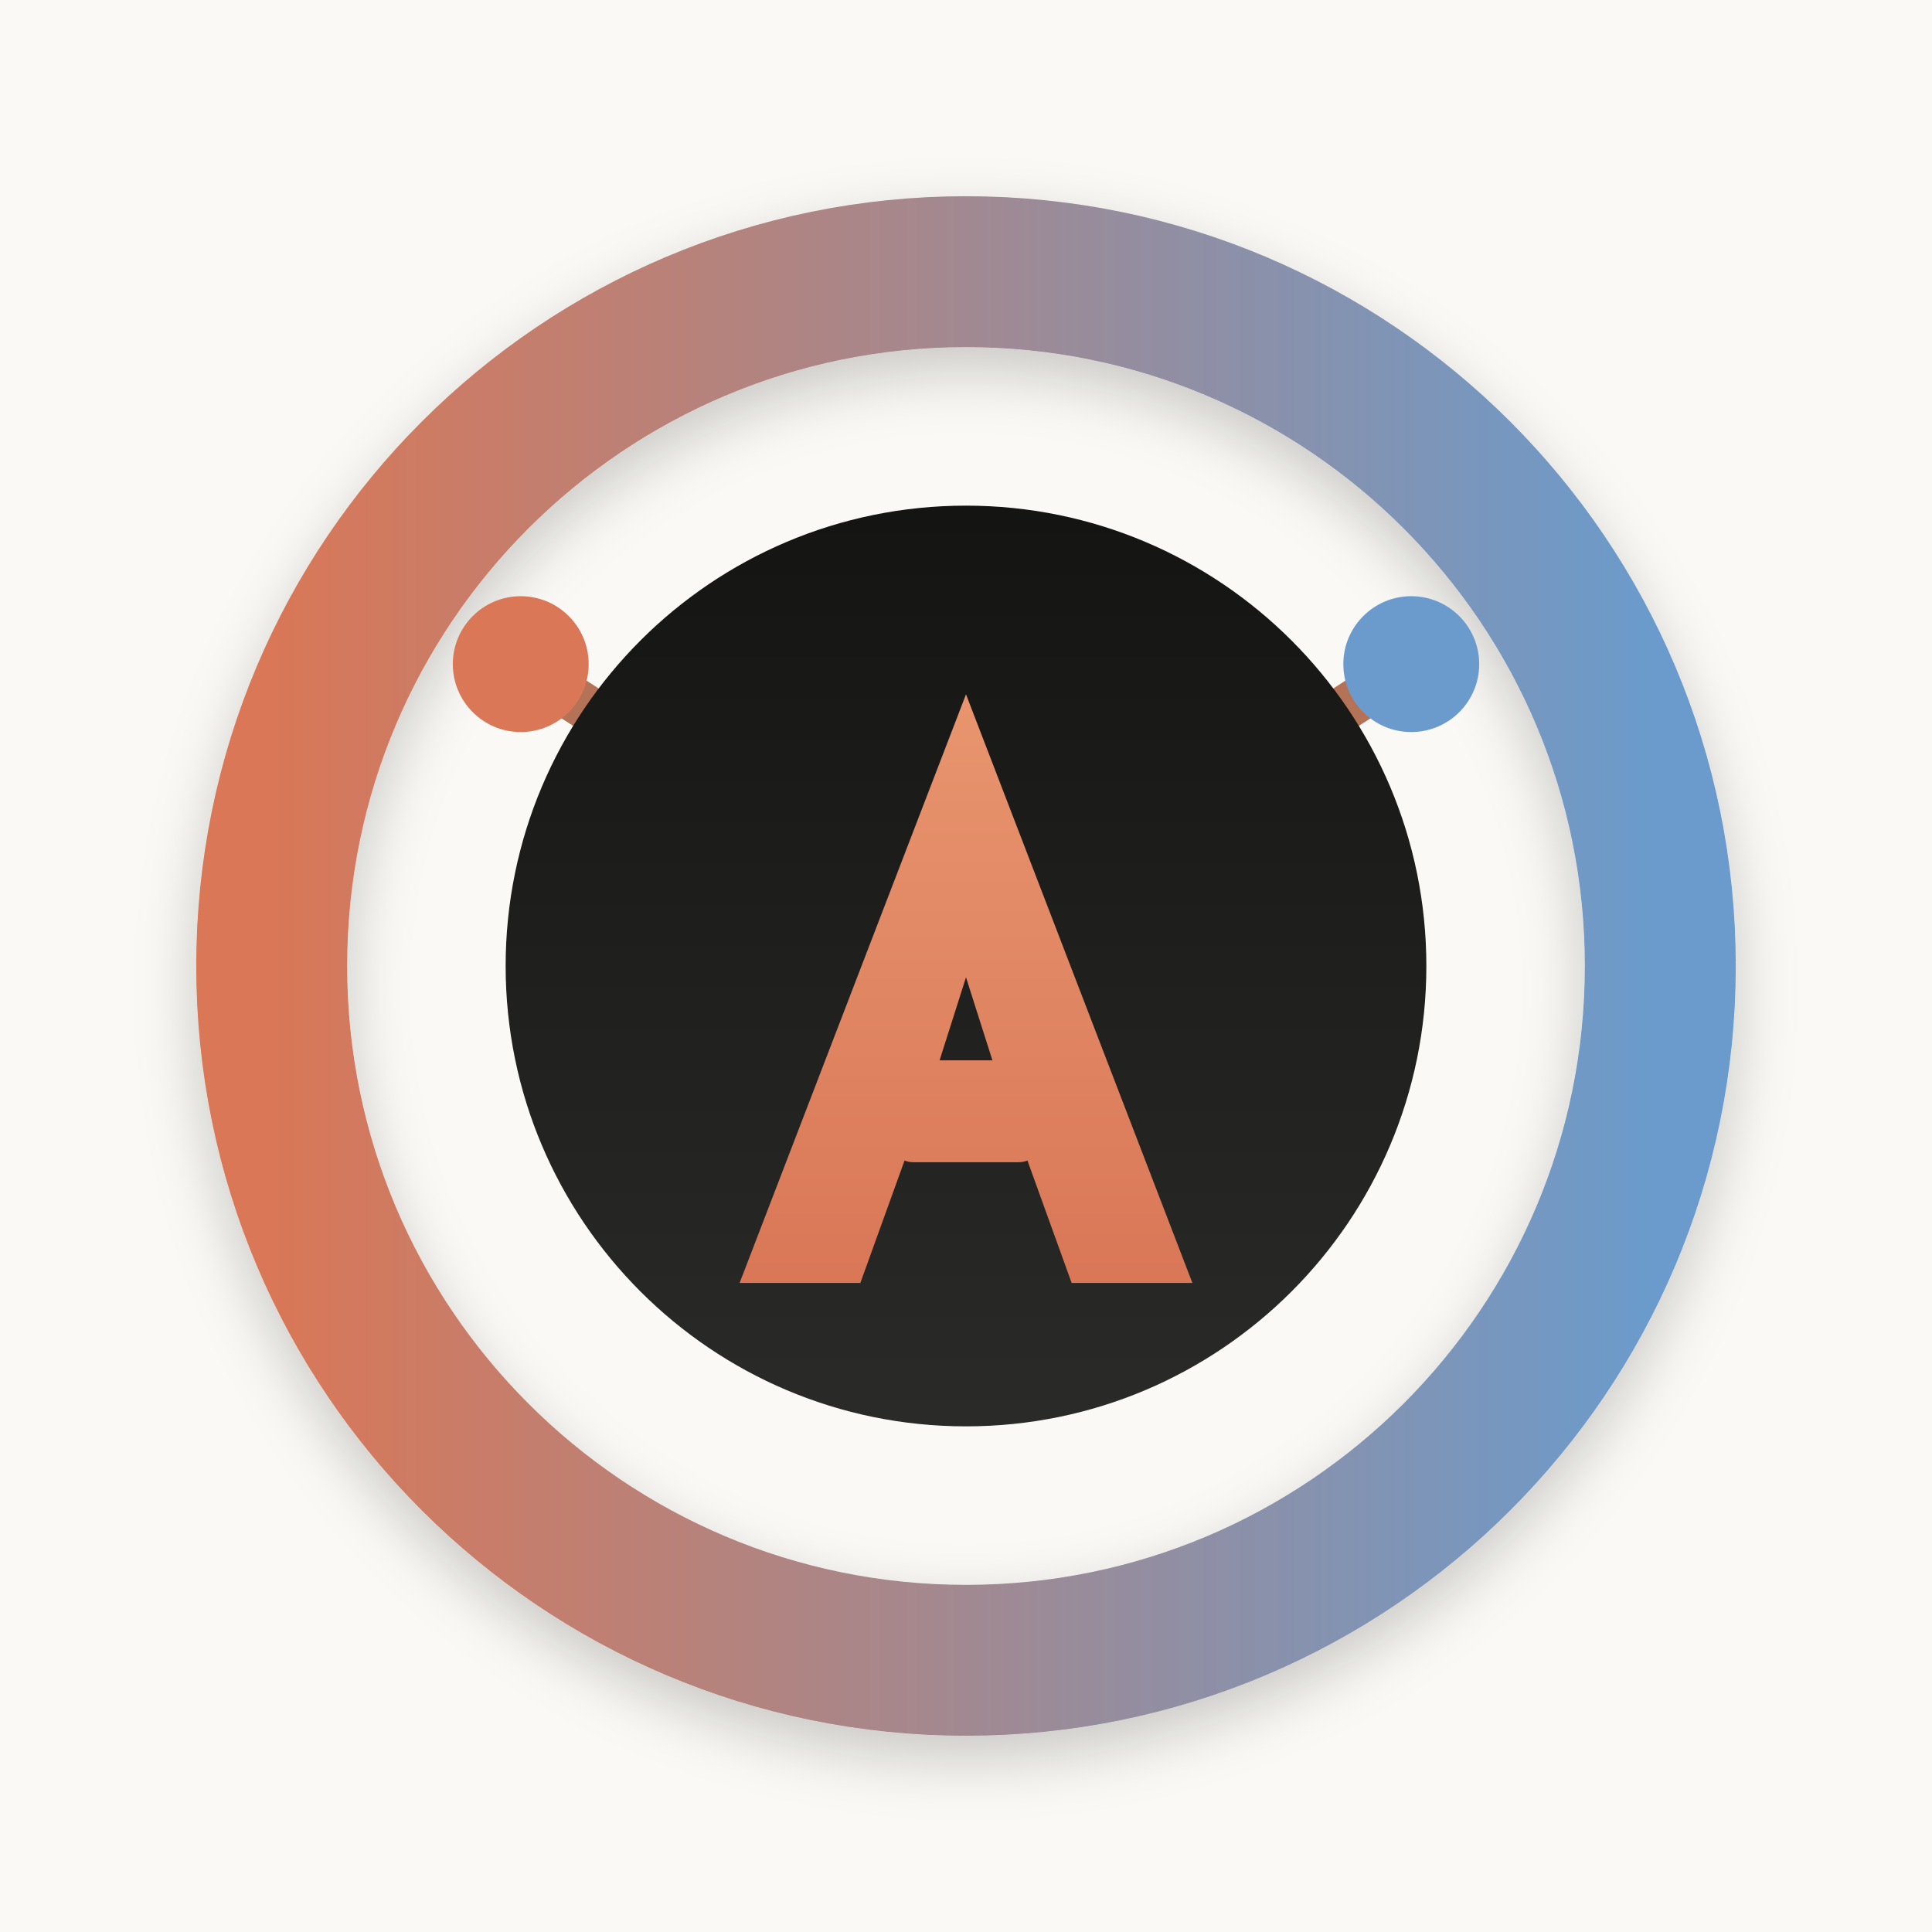
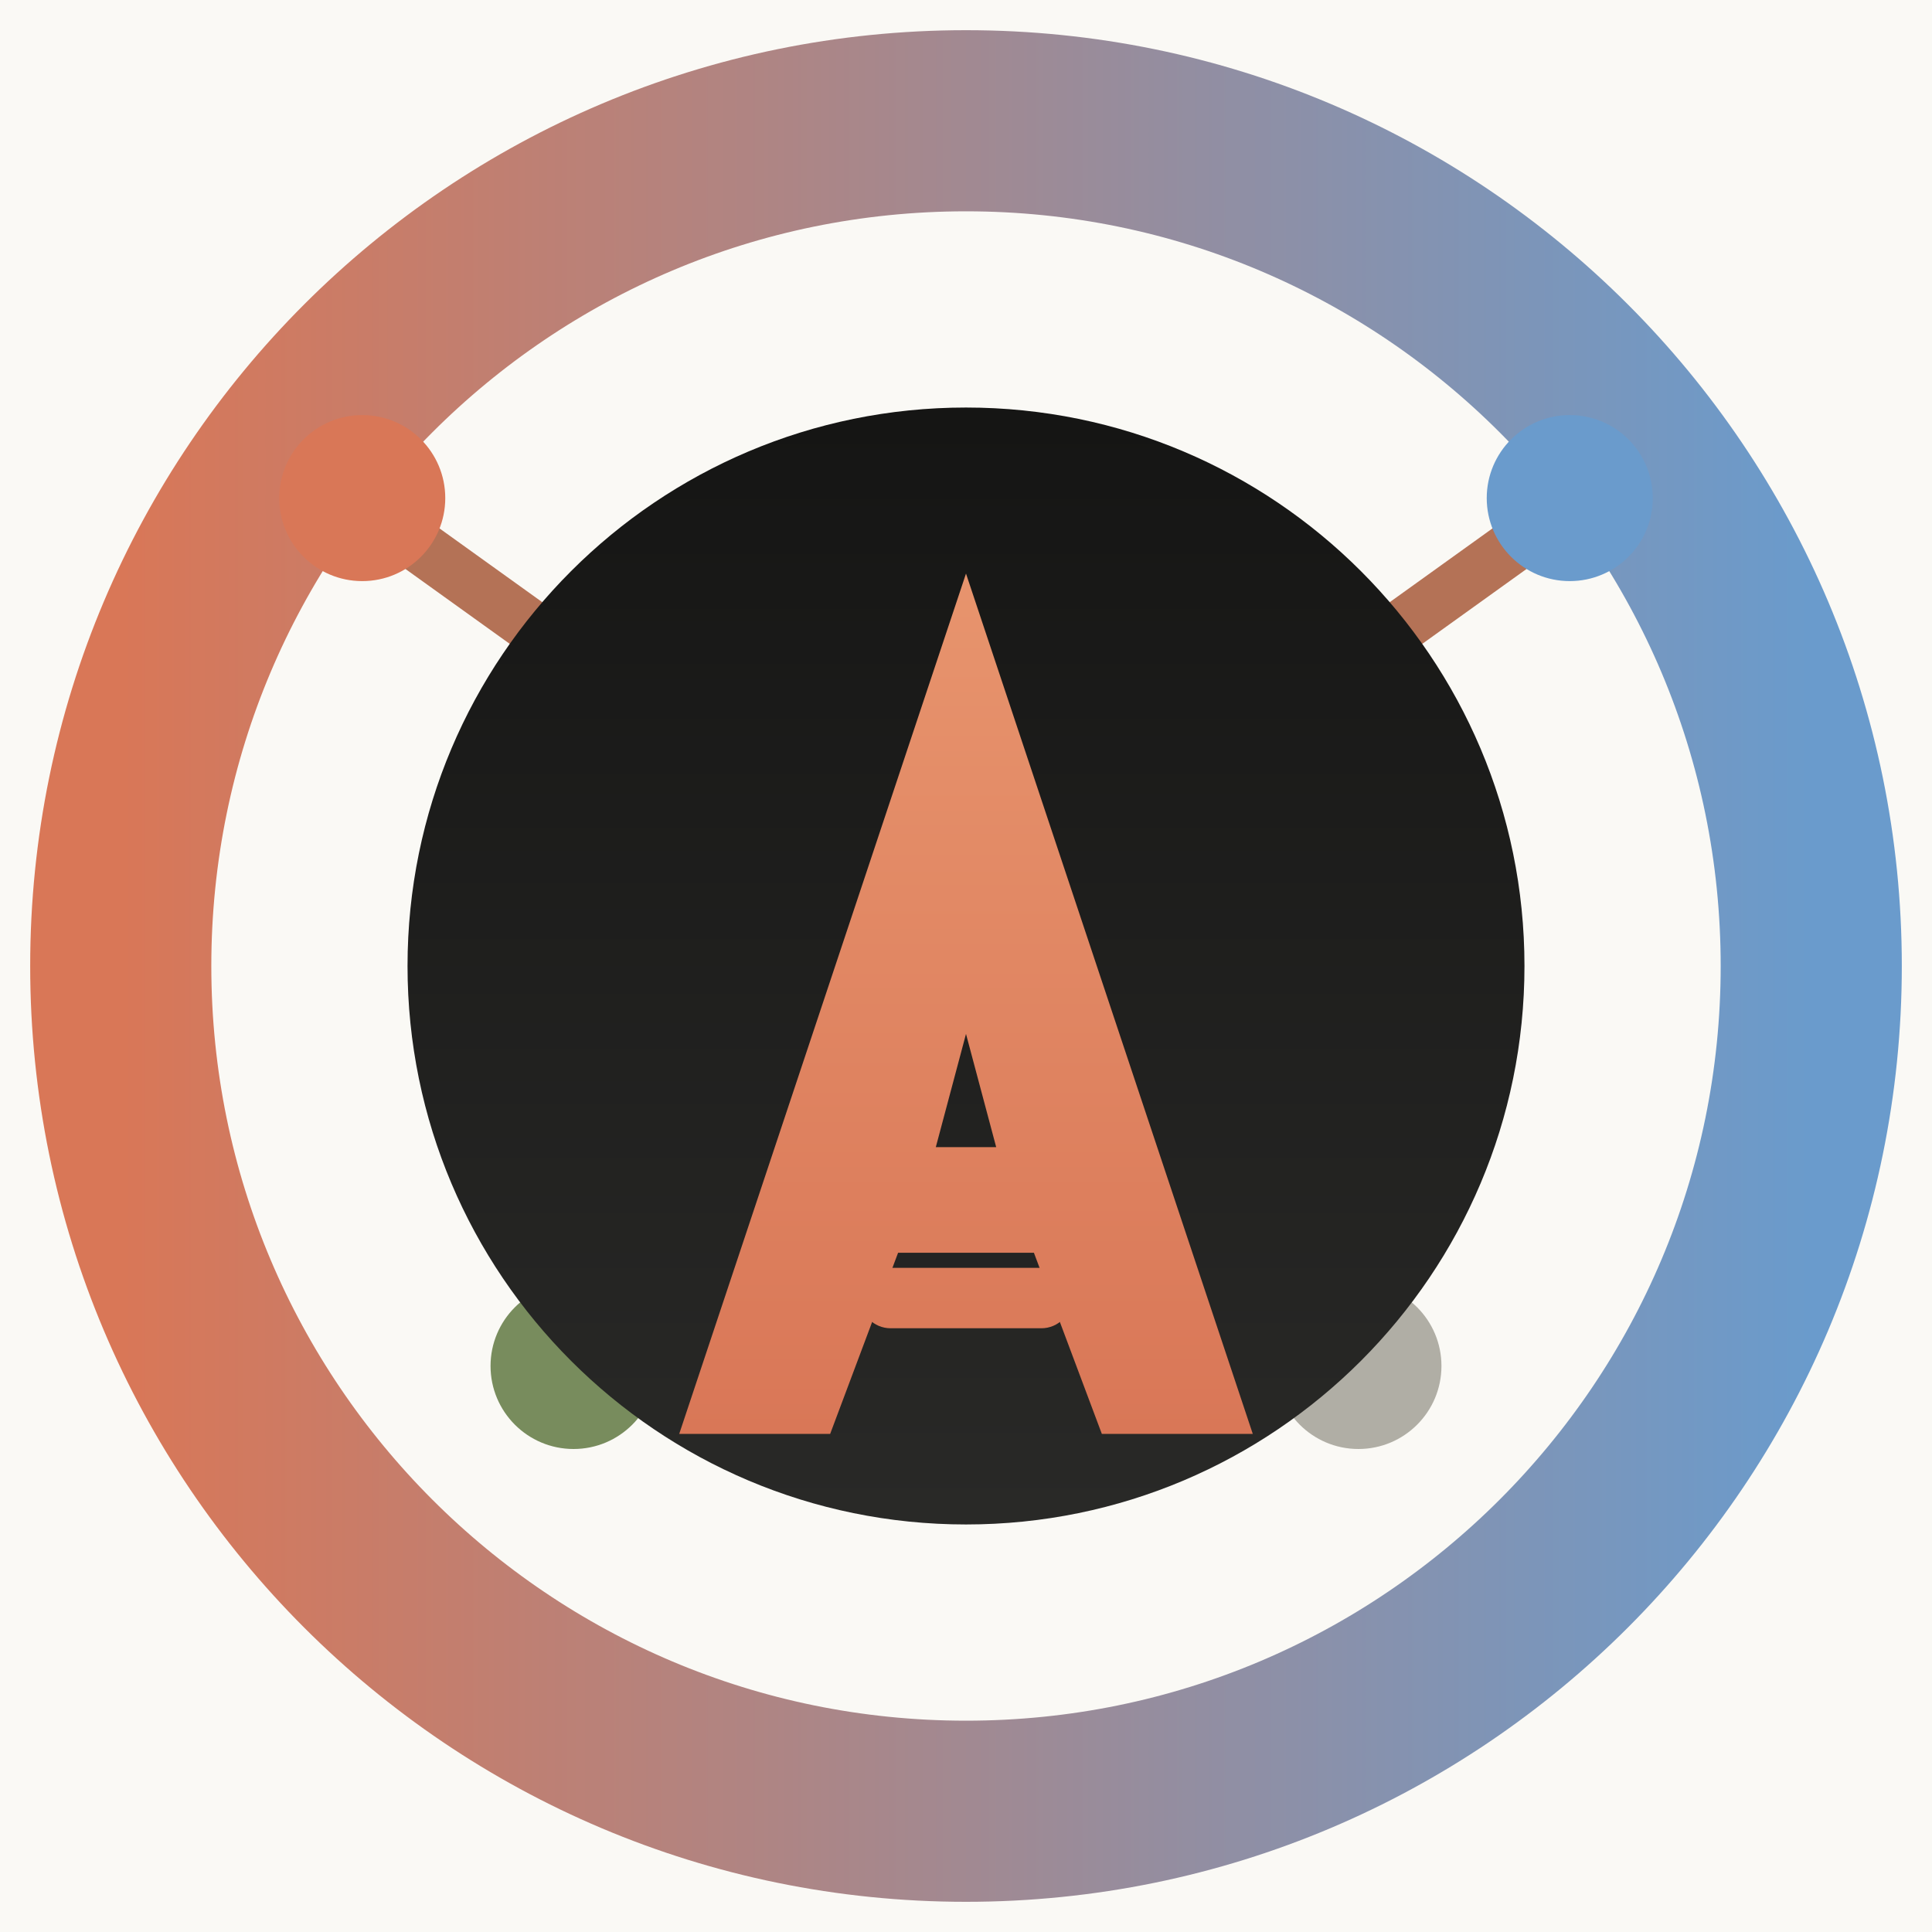
<svg xmlns="http://www.w3.org/2000/svg" viewBox="0 0 512 512" width="512" height="512" role="img" aria-labelledby="claude-logo-title claude-logo-desc">
  <defs>
-     <linearGradient id="clRingGrad" x1="72" y1="256" x2="440" y2="256" gradientUnits="userSpaceOnUse">
+     <linearGradient id="clRingGrad" x1="32" y1="256" x2="480" y2="256" gradientUnits="userSpaceOnUse">
      <stop offset="0%" stop-color="#d97757" />
      <stop offset="100%" stop-color="#6a9bcc" />
    </linearGradient>
-     <linearGradient id="clCoreGrad" x1="256" y1="136" x2="256" y2="376" gradientUnits="userSpaceOnUse">
+     <linearGradient id="clCoreGrad" x1="256" y1="96" x2="256" y2="416" gradientUnits="userSpaceOnUse">
      <stop offset="0%" stop-color="#141413" />
      <stop offset="100%" stop-color="#2a2a28" />
    </linearGradient>
-     <linearGradient id="clAccentGrad" x1="256" y1="184" x2="256" y2="340" gradientUnits="userSpaceOnUse">
+     <linearGradient id="clAccentGrad" x1="256" y1="144" x2="256" y2="380" gradientUnits="userSpaceOnUse">
      <stop offset="0%" stop-color="#e8956e" />
      <stop offset="100%" stop-color="#d97757" />
    </linearGradient>
-     <filter id="clShadow" x="-20%" y="-20%" width="140%" height="140%">
-       <feDropShadow dx="0" dy="6" stdDeviation="8" flood-color="#141413" flood-opacity="0.2" />
-     </filter>
  </defs>
  <rect width="512" height="512" fill="#faf9f5" />
-   <g id="cl-outer-ring" filter="url(#clShadow)">
-     <circle cx="256" cy="256" r="184" fill="none" stroke="url(#clRingGrad)" stroke-width="40" />
+   <g id="cl-outer-ring">
+     <circle cx="256" cy="256" r="224" fill="none" stroke="url(#clRingGrad)" stroke-width="48" />
  </g>
-   <g id="cl-pipeline-links" stroke="#a85a3a" stroke-width="12" stroke-linecap="round" opacity="0.85">
-     <line x1="150" y1="184" x2="212" y2="224" />
-     <line x1="362" y1="184" x2="300" y2="224" />
-     <line x1="196" y1="326" x2="316" y2="326" />
+   <g id="cl-pipeline-links" stroke="#a85a3a" stroke-width="14" stroke-linecap="round" opacity="0.85">
+     <line x1="110" y1="144" x2="188" y2="200" />
+     <line x1="402" y1="144" x2="324" y2="200" />
+     <line x1="168" y1="362" x2="344" y2="362" />
  </g>
  <g id="cl-pipeline-nodes">
-     <circle cx="138" cy="176" r="18" fill="#d97757" />
-     <circle cx="374" cy="176" r="18" fill="#6a9bcc" />
-     <circle cx="184" cy="326" r="18" fill="#788c5d" />
-     <circle cx="328" cy="326" r="18" fill="#b0aea5" />
+     <circle cx="96" cy="132" r="22" fill="#d97757" />
+     <circle cx="416" cy="132" r="22" fill="#6a9bcc" />
+     <circle cx="152" cy="362" r="22" fill="#788c5d" />
+     <circle cx="360" cy="362" r="22" fill="#b0aea5" />
  </g>
  <g id="cl-core">
-     <circle cx="256" cy="256" r="122" fill="url(#clCoreGrad)" />
+     <circle cx="256" cy="256" r="148" fill="url(#clCoreGrad)" />
  </g>
  <g id="cl-monogram-a" fill="url(#clAccentGrad)">
-     <path d="M256 184L196 340H228L241 304H271L284 340H316L256 184ZM249 281L256 259L263 281H249Z" />
-     <rect x="236" y="296" width="40" height="12" rx="6" />
+     <path d="M256 152L180 380H220L238 332H274L292 380H332L256 152ZM248 304L256 274L264 304H248Z" />
+     <rect x="228" y="336" width="56" height="16" rx="8" />
  </g>
</svg>
